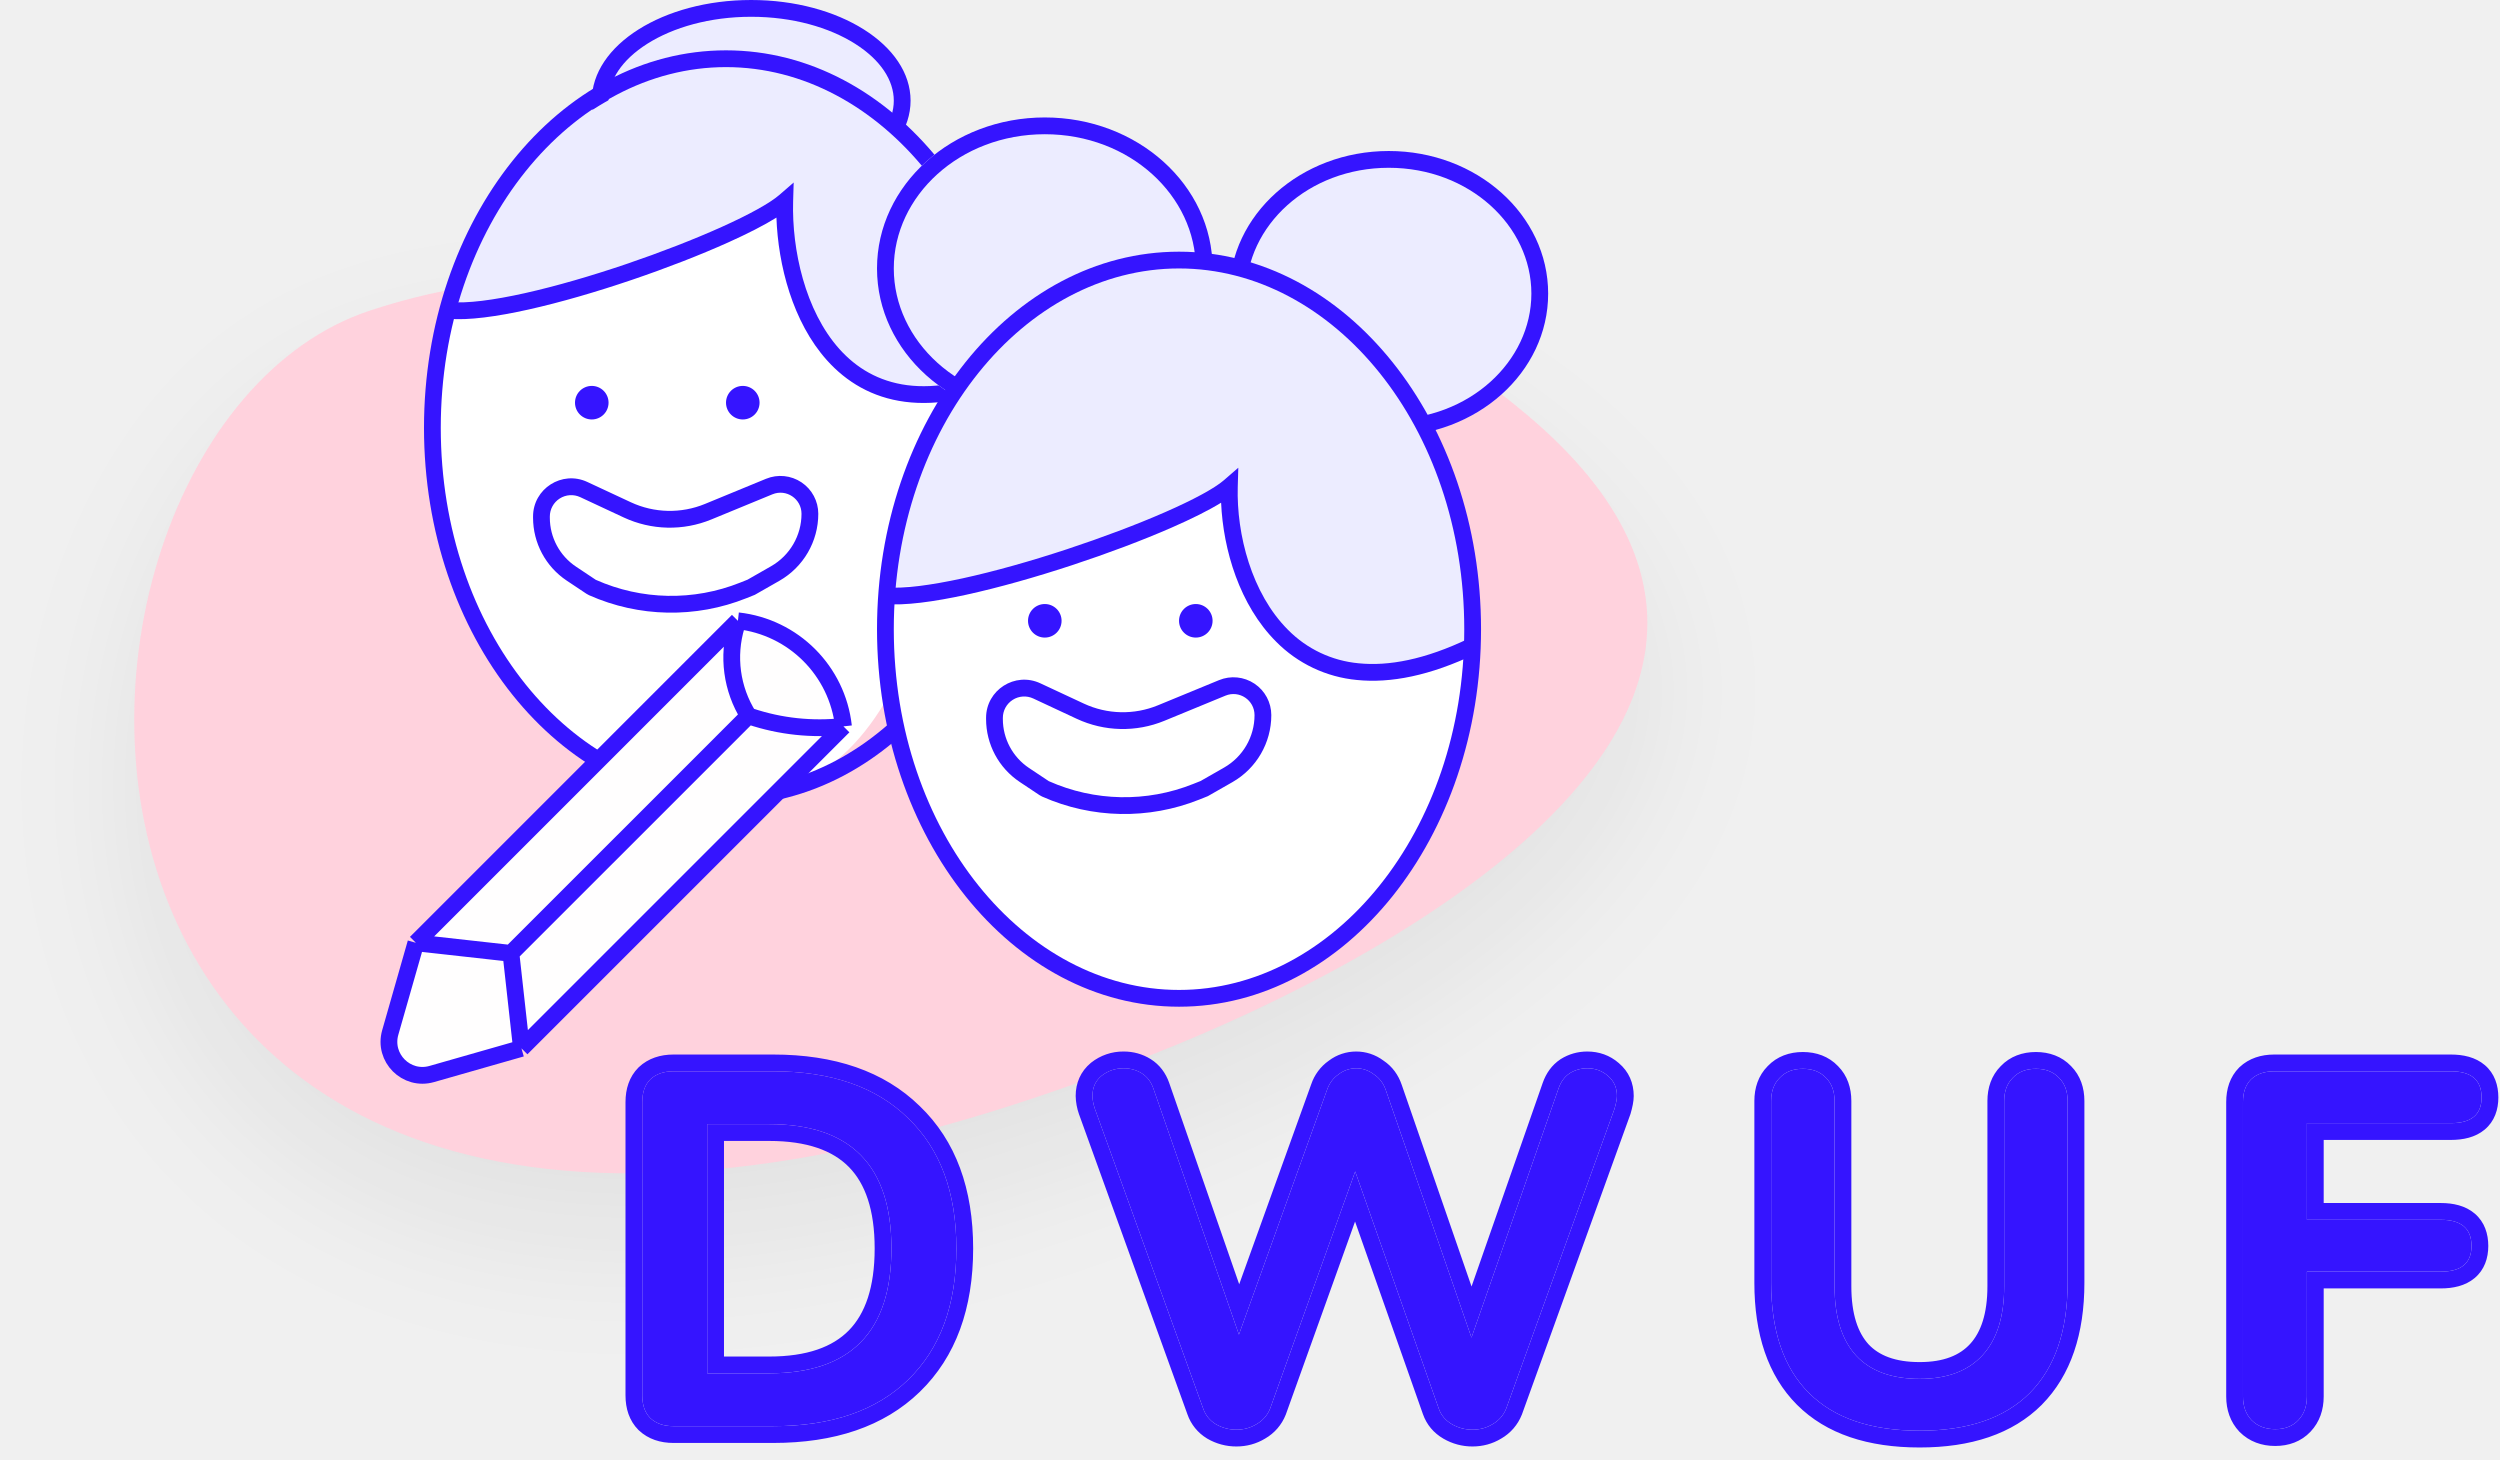
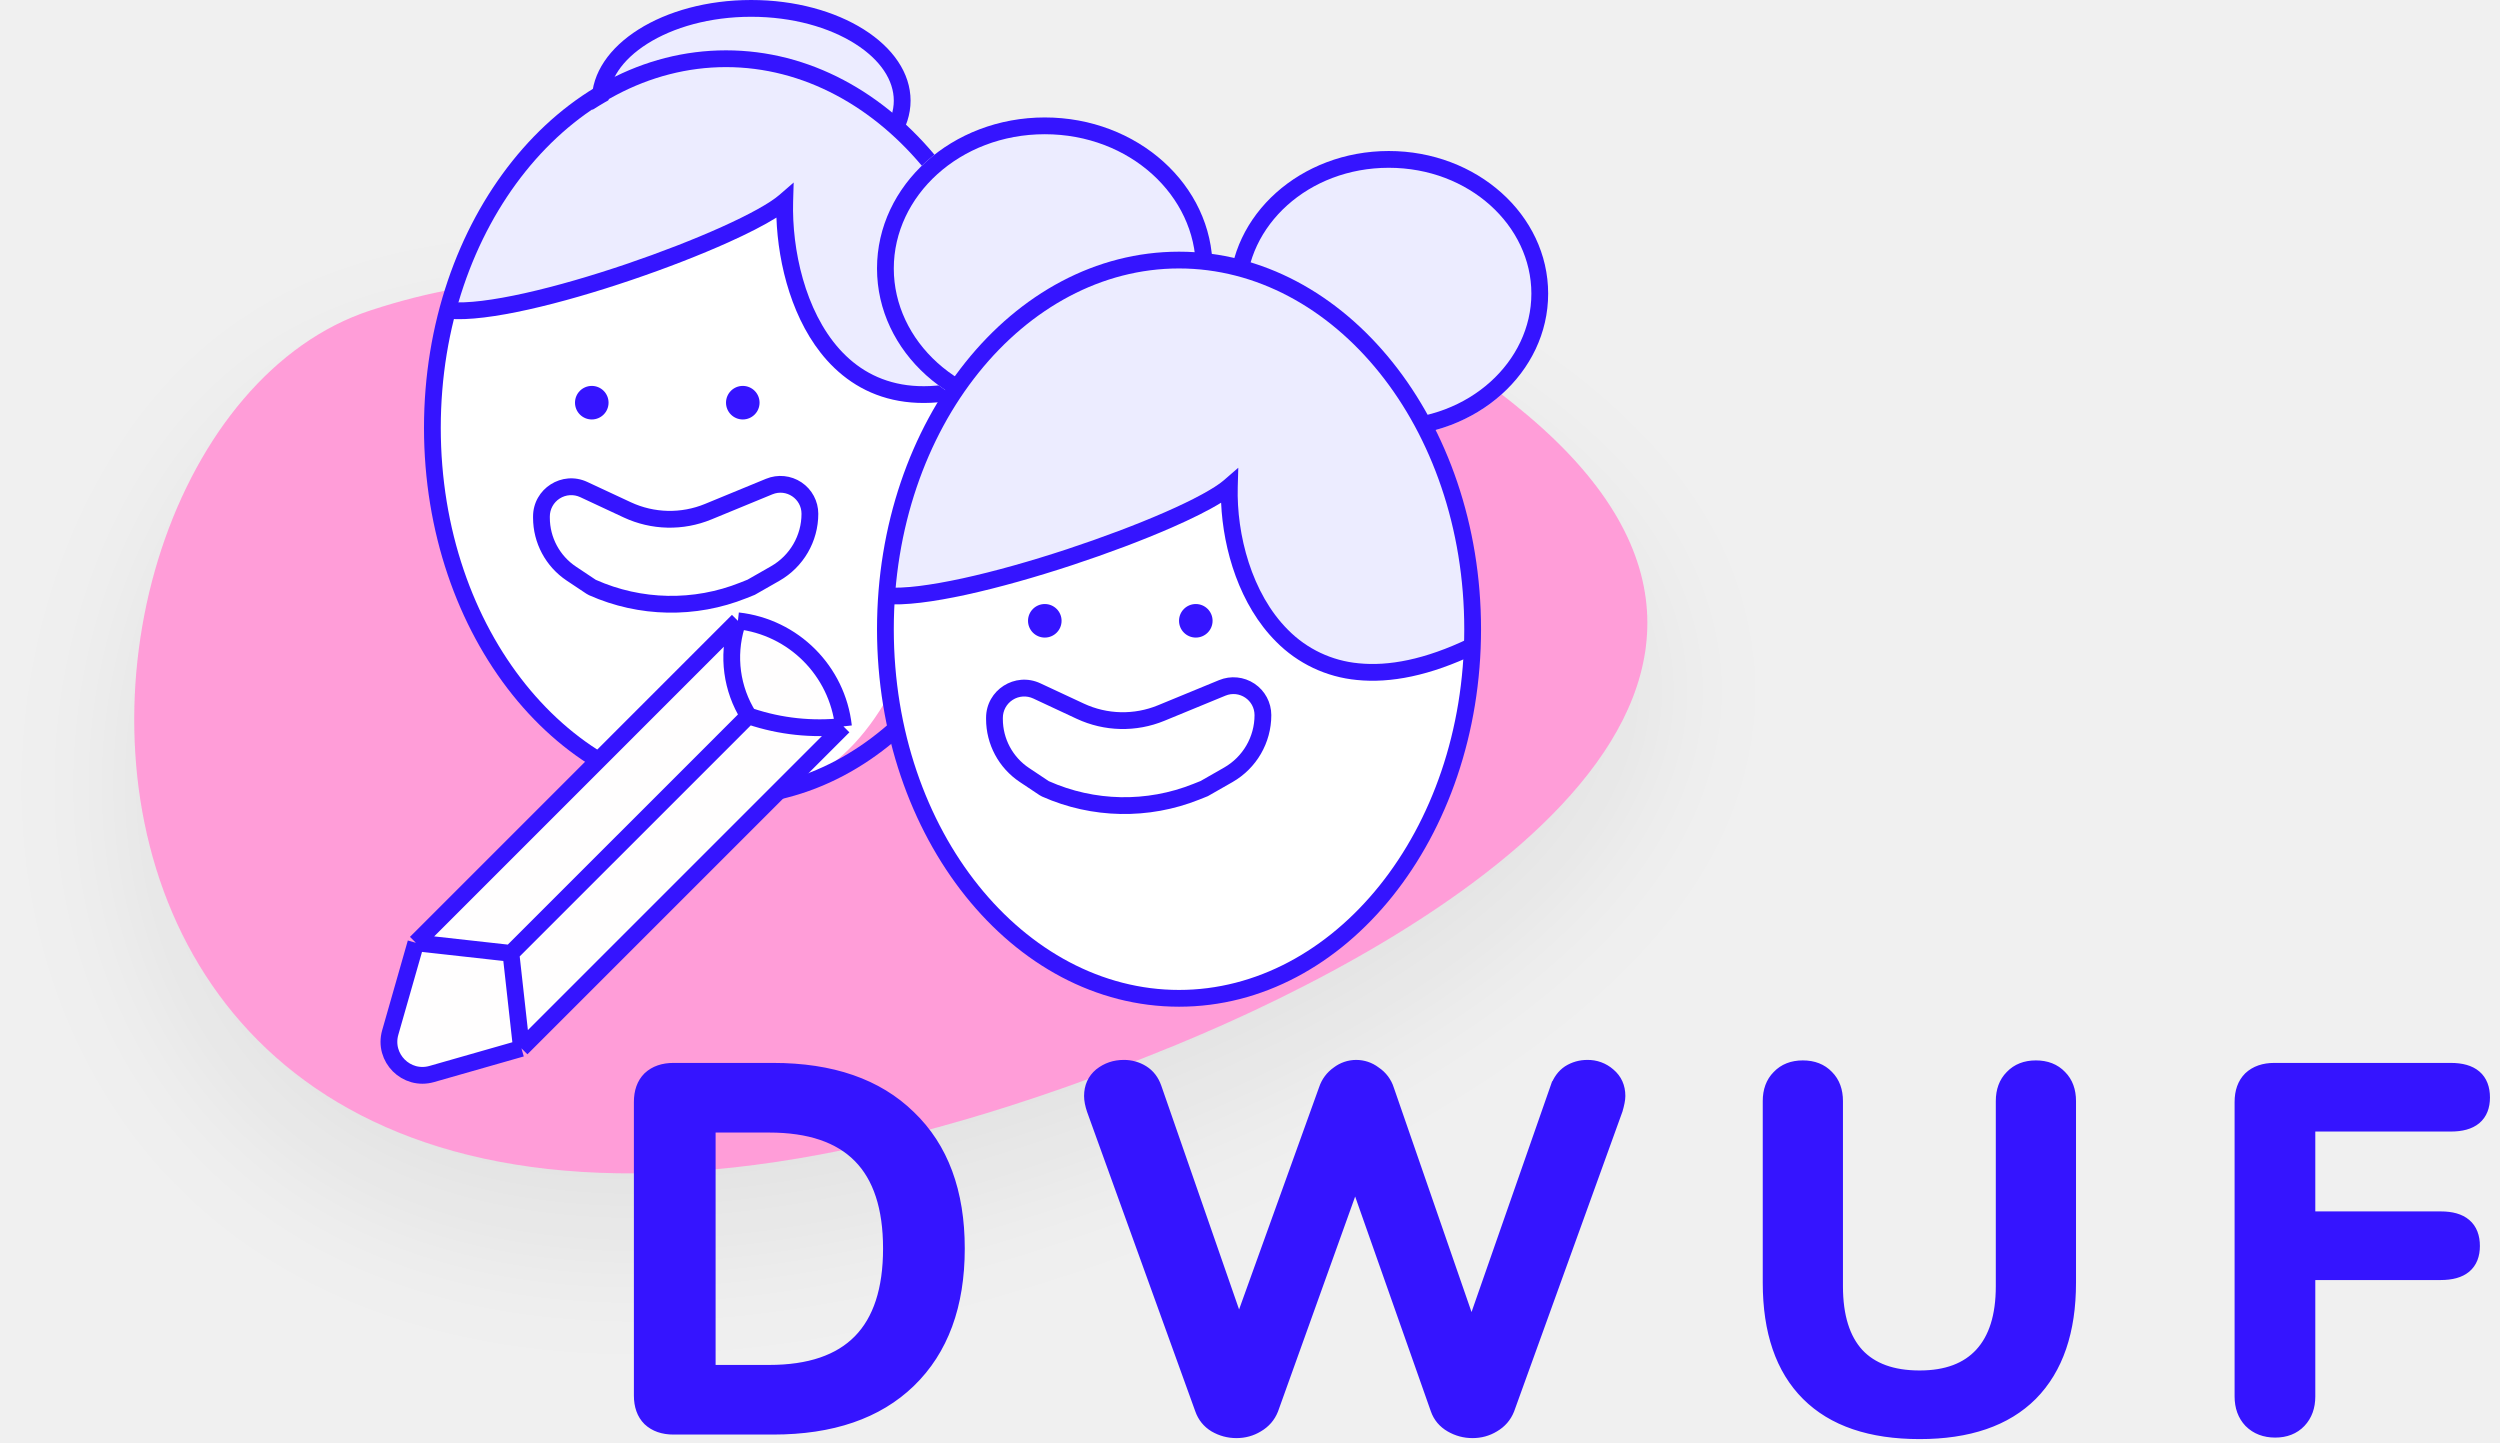
- <svg xmlns="http://www.w3.org/2000/svg" width="149" height="87" fill="none">
-   <path d="M22.08 18.5c-23.2 7.6-24.31 73.5 48 43.782 15.29-6.284 40.5-21 21-37.5s-21 7-30 12.5S51.08 9 22.08 18.5z" fill="#FFD2DD" filter="url(#filter0_d)" />
+ <svg xmlns="http://www.w3.org/2000/svg" width="149" height="86" fill="none">
+   <path d="M22.08 18.5c-23.2 7.6-24.31 73.5 48 43.782 15.29-6.284 40.5-21 21-37.5s-21 7-30 12.5S51.08 9 22.08 18.5z" fill="#FF9DD8" filter="url(#filter0_d)" />
  <path d="M54.27 6c0 3.314-4.253 6-9.5 6-5.246 0-9.5-2.686-9.5-6s4.254-6 9.5-6c5.247 0 9.5 2.686 9.5 6z" fill="#ECECFF" />
  <path fill-rule="evenodd" clip-rule="evenodd" d="M50.954 9.397C52.503 8.42 53.27 7.193 53.27 6c0-1.193-.767-2.419-2.316-3.397C49.418 1.633 47.234 1 44.77 1s-4.647.633-6.183 1.603C37.038 3.58 36.27 4.807 36.27 6c0 1.193.768 2.419 2.317 3.397 1.536.97 3.72 1.603 6.183 1.603 2.464 0 4.648-.633 6.184-1.603zM44.77 12c5.247 0 9.5-2.686 9.5-6s-4.253-6-9.5-6c-5.246 0-9.5 2.686-9.5 6s4.254 6 9.5 6z" fill="#3514FF" />
  <path d="M46.77 12c-5.5 3.5-15.5 5.5-20 6.5-3.5 23 10.167 28.833 15.5 29 12.8 1.2 14.167-16.667 15-24-8.5 0-10.833-6.333-10.5-11.5z" fill="#fff" />
  <path d="M44.77 3.5c-11.6.8-16.833 10-18 14.5 6 1.2 15.5-3.5 19.5-6 2 12.4 8.167 12.167 11 10.5-4.8-2.8-3.333-9.833-2-13-2.4-3.6-8-5.5-10.5-6z" fill="#ECECFF" />
  <path fill-rule="evenodd" clip-rule="evenodd" d="M43.27 47c9.192 0 17-9.406 17-21.5S52.462 4 43.27 4s-17 9.406-17 21.5 7.808 21.5 17 21.5zm0 1c9.941 0 18-10.074 18-22.5S53.211 3 43.27 3c-9.94 0-18 10.074-18 22.5s8.06 22.5 18 22.5z" fill="#3514FF" />
-   <path fill-rule="evenodd" clip-rule="evenodd" d="M47.303 10.877l-.033 1.137c-.081 2.846.707 6.5 2.76 8.79 1.015 1.131 2.337 1.93 4.038 2.152 1.708.222 3.845-.135 6.486-1.407l.433.902c-2.759 1.328-5.093 1.75-7.048 1.496-1.964-.255-3.497-1.186-4.653-2.476-2.045-2.28-2.911-5.674-3.011-8.502-.733.458-1.727.962-2.86 1.473-1.666.75-3.69 1.538-5.771 2.244-2.081.706-4.227 1.334-6.135 1.76-1.893.423-3.601.66-4.784.552l.09-.996c1.018.093 2.597-.112 4.476-.532 1.864-.417 3.975-1.033 6.031-1.731 2.056-.698 4.05-1.475 5.682-2.209 1.65-.743 2.876-1.42 3.439-1.908l.86-.745zM45.655 28.536a2.256 2.256 0 0 1 3.115 2.086c0 1.65-.884 3.173-2.316 3.992l-1.466.837-.504.202a12.054 12.054 0 0 1-9.373-.177 1.06 1.06 0 0 1-.158-.087l-1.176-.784a4.507 4.507 0 0 1-2.007-3.75v-.07c0-1.663 1.728-2.764 3.235-2.06l2.59 1.208a5.5 5.5 0 0 0 4.42.102l3.64-1.499zm2.115 2.086c0-.894-.907-1.502-1.734-1.161l-3.64 1.499a6.5 6.5 0 0 1-5.224-.12l-2.59-1.21a1.274 1.274 0 0 0-1.812 1.155v.07c0 1.173.586 2.268 1.562 2.918l1.176.784a11.054 11.054 0 0 0 8.605.167l.44-.175 1.405-.803a3.598 3.598 0 0 0 1.812-3.124z" fill="#3514FF" />
+   <path fill-rule="evenodd" clip-rule="evenodd" d="M47.303 10.877l-.033 1.137c-.081 2.847.707 6.5 2.76 8.79 1.015 1.131 2.337 1.93 4.038 2.152 1.708.222 3.845-.135 6.485-1.407l.434.902c-2.76 1.328-5.093 1.75-7.048 1.496-1.964-.255-3.497-1.186-4.654-2.476-2.044-2.28-2.91-5.674-3.01-8.502-.733.458-1.727.962-2.86 1.473-1.666.75-3.69 1.538-5.772 2.244-2.08.706-4.226 1.334-6.134 1.76-1.893.423-3.601.66-4.784.552l.09-.996c1.018.093 2.597-.112 4.476-.532 1.864-.417 3.974-1.033 6.031-1.731 2.056-.698 4.05-1.474 5.682-2.209 1.65-.743 2.876-1.42 3.439-1.908l.86-.745zM45.655 28.536a2.256 2.256 0 0 1 3.115 2.086c0 1.65-.884 3.173-2.316 3.992l-1.466.837-.504.202a12.055 12.055 0 0 1-9.373-.177 1.07 1.07 0 0 1-.158-.087l-1.176-.784a4.507 4.507 0 0 1-2.007-3.75v-.07c0-1.663 1.728-2.764 3.235-2.06l2.59 1.208a5.5 5.5 0 0 0 4.42.102l3.64-1.499zm2.115 2.086c0-.894-.907-1.502-1.734-1.161l-3.64 1.499a6.5 6.5 0 0 1-5.224-.12l-2.59-1.21a1.274 1.274 0 0 0-1.812 1.155v.07c0 1.173.586 2.268 1.562 2.918l1.176.784a11.055 11.055 0 0 0 8.605.167l.44-.175 1.405-.803a3.598 3.598 0 0 0 1.812-3.124z" fill="#3514FF" />
  <path d="M36.27 24a1 1 0 1 1-2 0 1 1 0 0 1 2 0zM45.27 24a1 1 0 1 1-2 0 1 1 0 0 1 2 0z" fill="#3514FF" />
  <path d="M92.27 17.5c0 4.694-4.253 8.5-9.5 8.5-5.246 0-9.5-3.806-9.5-8.5S77.524 9 82.77 9c5.247 0 9.5 3.806 9.5 8.5z" fill="#ECECFF" />
  <path fill-rule="evenodd" clip-rule="evenodd" d="M82.77 25c4.802 0 8.5-3.46 8.5-7.5s-3.698-7.5-8.5-7.5-8.5 3.46-8.5 7.5 3.698 7.5 8.5 7.5zm0 1c5.247 0 9.5-3.806 9.5-8.5S88.017 9 82.77 9c-5.246 0-9.5 3.806-9.5 8.5s4.254 8.5 9.5 8.5z" fill="#3514FF" />
  <path d="M72.27 16c0 4.97-4.477 9-10 9s-10-4.03-10-9 4.477-9 10-9 10 4.03 10 9z" fill="#ECECFF" />
  <path fill-rule="evenodd" clip-rule="evenodd" d="M62.27 24c5.072 0 9-3.678 9-8s-3.927-8-9-8c-5.072 0-9 3.678-9 8s3.928 8 9 8zm0 1c5.523 0 10-4.03 10-9s-4.477-9-10-9-10 4.03-10 9 4.477 9 10 9z" fill="#3514FF" />
  <path d="M70.77 15.5c-11.5-.92-17.5 13.5-18 20 3.667-.333 12.9-2.2 20.5-7 1.2 13.6 10.167 12.333 14.5 10 .167-8.167-4.5-22-17-23z" fill="#ECECFF" />
  <path d="M73.27 28.5c-4.8 5.2-16 6.5-21 6.5.8 19.2 11.667 24.333 17 24.5 12.8 1.2 17.667-13.167 18.5-20.5-12.4 4-14.833-5.333-14.5-10.5z" fill="#fff" />
  <path fill-rule="evenodd" clip-rule="evenodd" d="M70.27 59c9.192 0 17-9.406 17-21.5S79.462 16 70.27 16s-17 9.406-17 21.5 7.808 21.5 17 21.5zm0 1c9.941 0 18-10.074 18-22.5S80.211 15 70.27 15c-9.94 0-18 10.074-18 22.5s8.06 22.5 18 22.5z" fill="#3514FF" />
-   <path fill-rule="evenodd" clip-rule="evenodd" d="M73.803 27.877l-.033 1.137c-.08 2.83.824 6.353 2.991 8.52a6.786 6.786 0 0 0 4.215 1.998c1.763.18 3.936-.21 6.578-1.482l.433.9c-2.758 1.329-5.118 1.78-7.113 1.577a7.786 7.786 0 0 1-4.82-2.286c-2.168-2.168-3.153-5.46-3.276-8.28-.748.462-1.774.97-2.946 1.483-1.712.75-3.8 1.537-5.943 2.243s-4.35 1.333-6.304 1.76c-1.938.422-3.678.658-4.86.55l.09-.995c1.019.093 2.63-.113 4.557-.533 1.911-.416 4.085-1.033 6.204-1.731 2.12-.699 4.176-1.475 5.855-2.21 1.7-.744 2.951-1.42 3.512-1.906l.86-.745z" fill="#3514FF" />
+   <path fill-rule="evenodd" clip-rule="evenodd" d="M73.802 27.877l-.032 1.137c-.08 2.83.824 6.353 2.991 8.52a6.787 6.787 0 0 0 4.215 1.998c1.762.18 3.936-.21 6.577-1.482l.434.9c-2.758 1.329-5.118 1.78-7.113 1.577a7.786 7.786 0 0 1-4.82-2.286c-2.168-2.168-3.153-5.46-3.276-8.28-.748.462-1.774.97-2.946 1.483-1.713.75-3.8 1.537-5.943 2.243s-4.35 1.333-6.304 1.76c-1.939.422-3.678.658-4.86.55l.09-.995c1.019.093 2.63-.113 4.557-.533 1.911-.416 4.085-1.033 6.204-1.731 2.12-.699 4.176-1.475 5.855-2.21 1.699-.744 2.951-1.42 3.512-1.906l.86-.745z" fill="#3514FF" />
  <path d="M63.27 37a1 1 0 1 1-2 0 1 1 0 0 1 2 0zM72.27 37a1 1 0 1 1-2 0 1 1 0 0 1 2 0z" fill="#3514FF" />
-   <path fill-rule="evenodd" clip-rule="evenodd" d="M72.655 40.536a2.256 2.256 0 0 1 3.115 2.086c0 1.65-.884 3.173-2.316 3.992l-1.466.837-.504.202a12.054 12.054 0 0 1-9.373-.177 1.06 1.06 0 0 1-.158-.087l-1.176-.784a4.507 4.507 0 0 1-2.007-3.75v-.07c0-1.663 1.728-2.764 3.235-2.06l2.59 1.208a5.5 5.5 0 0 0 4.42.102l3.64-1.499zm2.115 2.086c0-.894-.907-1.502-1.734-1.161l-3.64 1.499a6.5 6.5 0 0 1-5.224-.12l-2.59-1.21a1.274 1.274 0 0 0-1.812 1.155v.07c0 1.173.586 2.268 1.562 2.919l1.176.783a11.054 11.054 0 0 0 8.605.167l.44-.175 1.405-.803a3.598 3.598 0 0 0 1.812-3.124z" fill="#3514FF" />
+   <path fill-rule="evenodd" clip-rule="evenodd" d="M72.655 40.536a2.256 2.256 0 0 1 3.115 2.086c0 1.65-.884 3.173-2.316 3.992l-1.466.837-.504.202a12.054 12.054 0 0 1-9.373-.177 1.07 1.07 0 0 1-.158-.087l-1.176-.784a4.507 4.507 0 0 1-2.007-3.75v-.07c0-1.663 1.728-2.764 3.235-2.06l2.59 1.208a5.5 5.5 0 0 0 4.42.102l3.64-1.499zm2.115 2.086c0-.894-.907-1.502-1.734-1.161l-3.64 1.499a6.5 6.5 0 0 1-5.224-.12l-2.59-1.21a1.274 1.274 0 0 0-1.812 1.155v.07c0 1.173.586 2.268 1.562 2.918l1.176.784a11.054 11.054 0 0 0 8.605.167l.44-.175 1.405-.803a3.598 3.598 0 0 0 1.812-3.124z" fill="#3514FF" />
  <path d="M24.787 56.191L43.978 37a7.122 7.122 0 0 1 6.292 6.292L31.08 62.483l-5.348 1.528c-1.509.431-2.904-.964-2.473-2.472l1.528-5.348z" fill="#FFFEFE" />
  <path d="M24.787 56.191L43.978 37m-19.19 19.191l5.662.63m-5.663-.63l-1.528 5.347c-.43 1.51.964 2.904 2.473 2.473l5.347-1.528M43.98 37a7.122 7.122 0 0 1 6.291 6.292M43.978 37l-.09.303a6.558 6.558 0 0 0 .72 5.36m5.662.63l-19.19 19.19m19.19-19.19a12.97 12.97 0 0 1-5.534-.587l-.129-.043M31.08 62.483l-.629-5.663m14.157-14.157L30.45 56.82" stroke="#3514FF" />
-   <path d="M40.14 85c-.58 0-1.04-.16-1.38-.48-.32-.32-.48-.77-.48-1.35V65.68c0-.58.16-1.03.48-1.35.34-.32.8-.48 1.38-.48h5.94c3.46 0 6.14.93 8.04 2.79 1.92 1.84 2.88 4.43 2.88 7.77 0 3.36-.96 5.97-2.88 7.83-1.9 1.84-4.58 2.76-8.04 2.76h-5.94zm5.7-3.15c4.86 0 7.29-2.48 7.29-7.44 0-4.94-2.43-7.41-7.29-7.41h-3.69v14.85h3.69zM92.89 64.87c.14-.4.36-.7.66-.9.32-.2.67-.3 1.05-.3.48 0 .89.15 1.23.45.36.3.54.7.54 1.2 0 .18-.05.44-.15.78l-6.45 17.85c-.16.4-.43.71-.81.93-.36.22-.76.33-1.2.33-.44 0-.85-.11-1.23-.33-.38-.22-.64-.53-.78-.93l-4.98-14.13-5.07 14.13c-.16.4-.43.71-.81.93-.36.22-.76.33-1.2.33-.44 0-.85-.11-1.23-.33-.36-.22-.61-.53-.75-.93L65.26 66.1c-.1-.3-.15-.56-.15-.78 0-.5.18-.9.54-1.2.38-.3.82-.45 1.32-.45.4 0 .76.1 1.08.3.32.2.55.5.69.9l5.1 14.67 5.25-14.58c.14-.4.37-.71.69-.93a1.712 1.712 0 0 1 2.1 0c.34.22.58.54.72.96l5.1 14.73 5.19-14.85zM114.41 85.27c-2.9 0-5.1-.75-6.6-2.25s-2.25-3.69-2.25-6.57V65.62c0-.58.17-1.04.51-1.38.34-.36.8-.54 1.38-.54.58 0 1.04.18 1.38.54.34.34.51.8.51 1.38v11.04c0 1.82.43 3.2 1.29 4.14.86.92 2.12 1.38 3.78 1.38 1.64 0 2.89-.47 3.75-1.41.86-.94 1.29-2.31 1.29-4.11V65.62c0-.58.17-1.04.51-1.38.34-.36.8-.54 1.38-.54.58 0 1.04.18 1.38.54.34.34.51.8.51 1.38v10.83c0 2.86-.75 5.05-2.25 6.57-1.5 1.5-3.69 2.25-6.57 2.25zM135.602 85.18c-.58 0-1.05-.18-1.41-.54-.34-.36-.51-.83-.51-1.41V65.68c0-.58.16-1.03.48-1.35.34-.32.8-.48 1.38-.48h10.53c1.22 0 1.83.52 1.83 1.56 0 1.02-.61 1.53-1.83 1.53h-8.58v5.76h7.98c1.22 0 1.83.52 1.83 1.56 0 1.02-.61 1.53-1.83 1.53h-7.98v7.44c0 .58-.17 1.05-.51 1.41-.34.36-.8.54-1.38.54z" fill="#3514FF" />
-   <path fill-rule="evenodd" clip-rule="evenodd" d="M38.064 85.238l-.011-.01c-.556-.557-.773-1.291-.773-2.058V65.68c0-.767.216-1.5.773-2.057l.01-.01.012-.011c.567-.535 1.295-.752 2.065-.752h5.94c3.638 0 6.598.981 8.736 3.072C56.978 67.996 58 70.874 58 74.41c0 3.557-1.023 6.454-3.184 8.548C52.677 85.03 49.716 86 46.08 86h-5.94c-.77 0-1.498-.217-2.065-.752l-.011-.01zM54.12 66.64c-1.9-1.86-4.58-2.79-8.04-2.79h-5.94c-.58 0-1.04.16-1.38.48-.32.32-.48.77-.48 1.35v17.49c0 .58.16 1.03.48 1.35.34.32.8.48 1.38.48h5.94c3.46 0 6.14-.92 8.04-2.76 1.92-1.86 2.88-4.47 2.88-7.83 0-3.34-.96-5.93-2.88-7.77zm-3.527 12.65c.966-.986 1.537-2.55 1.537-4.88 0-2.32-.57-3.875-1.535-4.856C49.633 68.576 48.112 68 45.84 68h-2.69v12.85h2.69c2.27 0 3.791-.578 4.753-1.56zm-4.753 2.56c4.86 0 7.29-2.48 7.29-7.44 0-4.94-2.43-7.41-7.29-7.41h-3.69v14.85h3.69zm46.106-17.31c.199-.568.538-1.061 1.05-1.402l.011-.008.013-.008c.48-.3 1.014-.452 1.58-.452.703 0 1.349.226 1.881.69.598.504.889 1.19.889 1.96 0 .328-.085.701-.19 1.062l-.01.03-6.465 17.894-.007.015a2.837 2.837 0 0 1-1.227 1.418c-.521.316-1.1.471-1.711.471a3.413 3.413 0 0 1-1.731-.465c-.578-.334-1-.83-1.223-1.464l-4.045-11.477-4.126 11.5-.007.017a2.836 2.836 0 0 1-1.227 1.418c-.521.316-1.1.471-1.711.471a3.413 3.413 0 0 1-1.731-.465l-.01-.005-.01-.007a2.726 2.726 0 0 1-1.171-1.447l-.002-.006-6.45-17.852-.005-.012a3.508 3.508 0 0 1-.201-1.096c0-.774.295-1.464.9-1.968l.01-.009.01-.008a3.069 3.069 0 0 1 1.94-.665c.576 0 1.121.147 1.61.452.536.335.898.831 1.104 1.418v.002l4.172 12 4.29-11.912.002-.005a2.82 2.82 0 0 1 1.048-1.407 2.709 2.709 0 0 1 3.256-.008c.531.353.893.857 1.095 1.458l4.157 12.008 4.242-12.136zM87.7 79.72l-5.1-14.73c-.14-.42-.38-.74-.72-.96a1.712 1.712 0 0 0-2.1 0c-.32.22-.55.53-.69.93l-5.25 14.58-5.1-14.67c-.14-.4-.37-.7-.69-.9-.32-.2-.68-.3-1.08-.3-.5 0-.94.15-1.32.45-.36.3-.54.7-.54 1.2 0 .22.05.48.15.78l6.45 17.85c.14.4.39.71.75.93.38.22.79.33 1.23.33.44 0 .84-.11 1.2-.33.38-.22.65-.53.81-.93l5.07-14.13 4.98 14.13c.14.4.4.71.78.93.38.22.79.33 1.23.33.44 0 .84-.11 1.2-.33.38-.22.65-.53.81-.93l6.45-17.85c.1-.34.15-.6.15-.78 0-.5-.18-.9-.54-1.2-.34-.3-.75-.45-1.23-.45-.38 0-.73.1-1.05.3-.3.2-.52.5-.66.9L87.7 79.72zm33.992 4.002l-.004.005c-1.747 1.747-4.23 2.543-7.278 2.543-3.065 0-5.559-.795-7.307-2.543-1.746-1.747-2.543-4.23-2.543-7.277V65.62c0-.782.235-1.513.793-2.077.561-.587 1.298-.843 2.097-.843.8 0 1.537.256 2.098.843.558.564.792 1.295.792 2.077v11.04c0 1.673.396 2.77 1.025 3.461.616.657 1.573 1.059 3.045 1.059 1.445 0 2.393-.408 3.013-1.085.632-.692 1.027-1.782 1.027-3.435V65.62c0-.782.235-1.513.793-2.077.56-.587 1.298-.843 2.097-.843.8 0 1.537.256 2.098.843.558.564.792 1.295.792 2.077v10.83c0 3.031-.797 5.509-2.538 7.272zm1.028-19.482c-.34-.36-.8-.54-1.38-.54-.58 0-1.04.18-1.38.54-.34.34-.51.8-.51 1.38v11.04c0 1.8-.43 3.17-1.29 4.11-.86.94-2.11 1.41-3.75 1.41-1.66 0-2.92-.46-3.78-1.38-.86-.94-1.29-2.32-1.29-4.14V65.62c0-.58-.17-1.04-.51-1.38-.34-.36-.8-.54-1.38-.54-.58 0-1.04.18-1.38.54-.34.34-.51.8-.51 1.38v10.83c0 2.88.75 5.07 2.25 6.57s3.7 2.25 6.6 2.25c2.88 0 5.07-.75 6.57-2.25 1.5-1.52 2.25-3.71 2.25-6.57V65.62c0-.58-.17-1.04-.51-1.38zm10.755 21.097l-.01-.01c-.545-.577-.783-1.308-.783-2.097V65.68c0-.767.217-1.5.773-2.057l.011-.01.011-.011c.568-.535 1.295-.752 2.065-.752h10.53c.729 0 1.462.152 2.022.629.59.503.808 1.211.808 1.931 0 .716-.222 1.419-.816 1.915-.559.467-1.289.615-2.014.615h-7.58v3.76h6.98c.729 0 1.462.152 2.022.629.59.503.808 1.211.808 1.931 0 .716-.222 1.418-.816 1.915-.559.467-1.289.615-2.014.615h-6.98v6.44c0 .789-.238 1.52-.783 2.097-.561.594-1.303.853-2.107.853-.805 0-1.543-.259-2.117-.833l-.01-.01zm4.017-2.107c0 .58-.17 1.05-.51 1.41-.34.36-.8.54-1.38.54-.58 0-1.05-.18-1.41-.54-.34-.36-.51-.83-.51-1.41V65.68c0-.58.16-1.03.48-1.35.34-.32.8-.48 1.38-.48h10.53c1.22 0 1.83.52 1.83 1.56 0 1.02-.61 1.53-1.83 1.53h-8.58v5.76h7.98c1.22 0 1.83.52 1.83 1.56 0 1.02-.61 1.53-1.83 1.53h-7.98v7.44z" fill="#3514FF" />
+   <path d="M38.583 84.697l.006.005c.397.374.924.548 1.551.548h5.94c3.504 0 6.254-.933 8.214-2.83 1.98-1.919 2.956-4.6 2.956-8.01 0-3.39-.975-6.051-2.956-7.95-1.96-1.917-4.71-2.86-8.214-2.86h-5.94c-.627 0-1.154.174-1.551.548l-.006.005c-.379.38-.553.9-.553 1.527v17.49c0 .627.174 1.148.553 1.527zm54.07-19.91L87.702 78.96l-4.864-14.048v-.001a2.016 2.016 0 0 0-.814-1.085 1.96 1.96 0 0 0-2.389.002 2.072 2.072 0 0 0-.78 1.05l-5.01 13.914-4.868-14.003c-.156-.447-.42-.796-.794-1.03a2.245 2.245 0 0 0-1.212-.338c-.554 0-1.05.168-1.475.504l-.005.004c-.421.35-.63.823-.63 1.392 0 .256.058.544.163.859l.002.006 6.449 17.848c.16.454.446.81.855 1.06l.006.003c.418.242.871.364 1.355.364.483 0 .927-.121 1.328-.365.426-.248.733-.6.914-1.052l.003-.009 4.833-13.468 4.746 13.467c.16.458.461.815.89 1.063.419.242.872.364 1.356.364.483 0 .927-.121 1.328-.365.426-.248.733-.6.914-1.052l.003-.008 6.45-17.85.003-.007.002-.007c.101-.346.16-.634.16-.851 0-.567-.208-1.039-.627-1.39a2.045 2.045 0 0 0-1.393-.51c-.427 0-.823.113-1.183.338l-.006.004c-.353.235-.602.583-.757 1.025zm28.504 18.41l.001-.001c1.56-1.581 2.322-3.843 2.322-6.746V65.62c0-.63-.186-1.158-.58-1.554-.395-.417-.925-.616-1.56-.616-.634 0-1.164.199-1.559.616-.394.396-.581.924-.581 1.554v11.04c0 1.763-.421 3.063-1.224 3.941-.8.875-1.974 1.329-3.566 1.329-1.613 0-2.797-.446-3.596-1.3-.802-.877-1.224-2.187-1.224-3.97V65.62c0-.63-.186-1.158-.58-1.554-.395-.417-.925-.616-1.56-.616-.634 0-1.164.199-1.559.616-.394.396-.581.924-.581 1.554v10.83c0 2.922.762 5.185 2.324 6.747 1.562 1.562 3.835 2.323 6.776 2.323 2.922 0 5.186-.762 6.747-2.323zm12.854 1.615l.005.005c.413.413.95.613 1.586.613.636 0 1.167-.2 1.562-.618.391-.415.578-.95.578-1.582v-7.19h7.73c.639 0 1.165-.133 1.533-.44.377-.316.547-.779.547-1.34 0-.57-.169-1.04-.545-1.36-.369-.315-.895-.45-1.535-.45h-7.73v-5.26h8.33c.639 0 1.165-.133 1.533-.44.377-.316.547-.779.547-1.34 0-.57-.169-1.04-.545-1.36-.369-.314-.895-.45-1.535-.45h-10.53c-.627 0-1.154.174-1.551.548l-.005.005c-.38.38-.554.9-.554 1.527v17.55c0 .632.187 1.167.579 1.582zM52.88 74.41c0 2.443-.598 4.229-1.751 5.405C49.977 80.99 48.23 81.6 45.84 81.6H42.4V67.25h3.44c2.39 0 4.138.607 5.29 1.778 1.152 1.171 1.75 2.95 1.75 5.382z" fill="#3514FF" stroke="#3514FF" stroke-width=".5" />
  <defs>
    <filter id="filter0_d" x="0" y="12.805" width="106.183" height="69.129" filterUnits="userSpaceOnUse" color-interpolation-filters="sRGB">
      <feFlood flood-opacity="0" result="BackgroundImageFix" />
      <feColorMatrix in="SourceAlpha" values="0 0 0 0 0 0 0 0 0 0 0 0 0 0 0 0 0 0 127 0" />
      <feOffset dy="4" />
      <feGaussianBlur stdDeviation="4" />
      <feColorMatrix values="0 0 0 0 0 0 0 0 0 0 0 0 0 0 0 0 0 0 0.06 0" />
      <feBlend in2="BackgroundImageFix" result="effect1_dropShadow" />
      <feBlend in="SourceGraphic" in2="effect1_dropShadow" result="shape" />
    </filter>
  </defs>
</svg>
